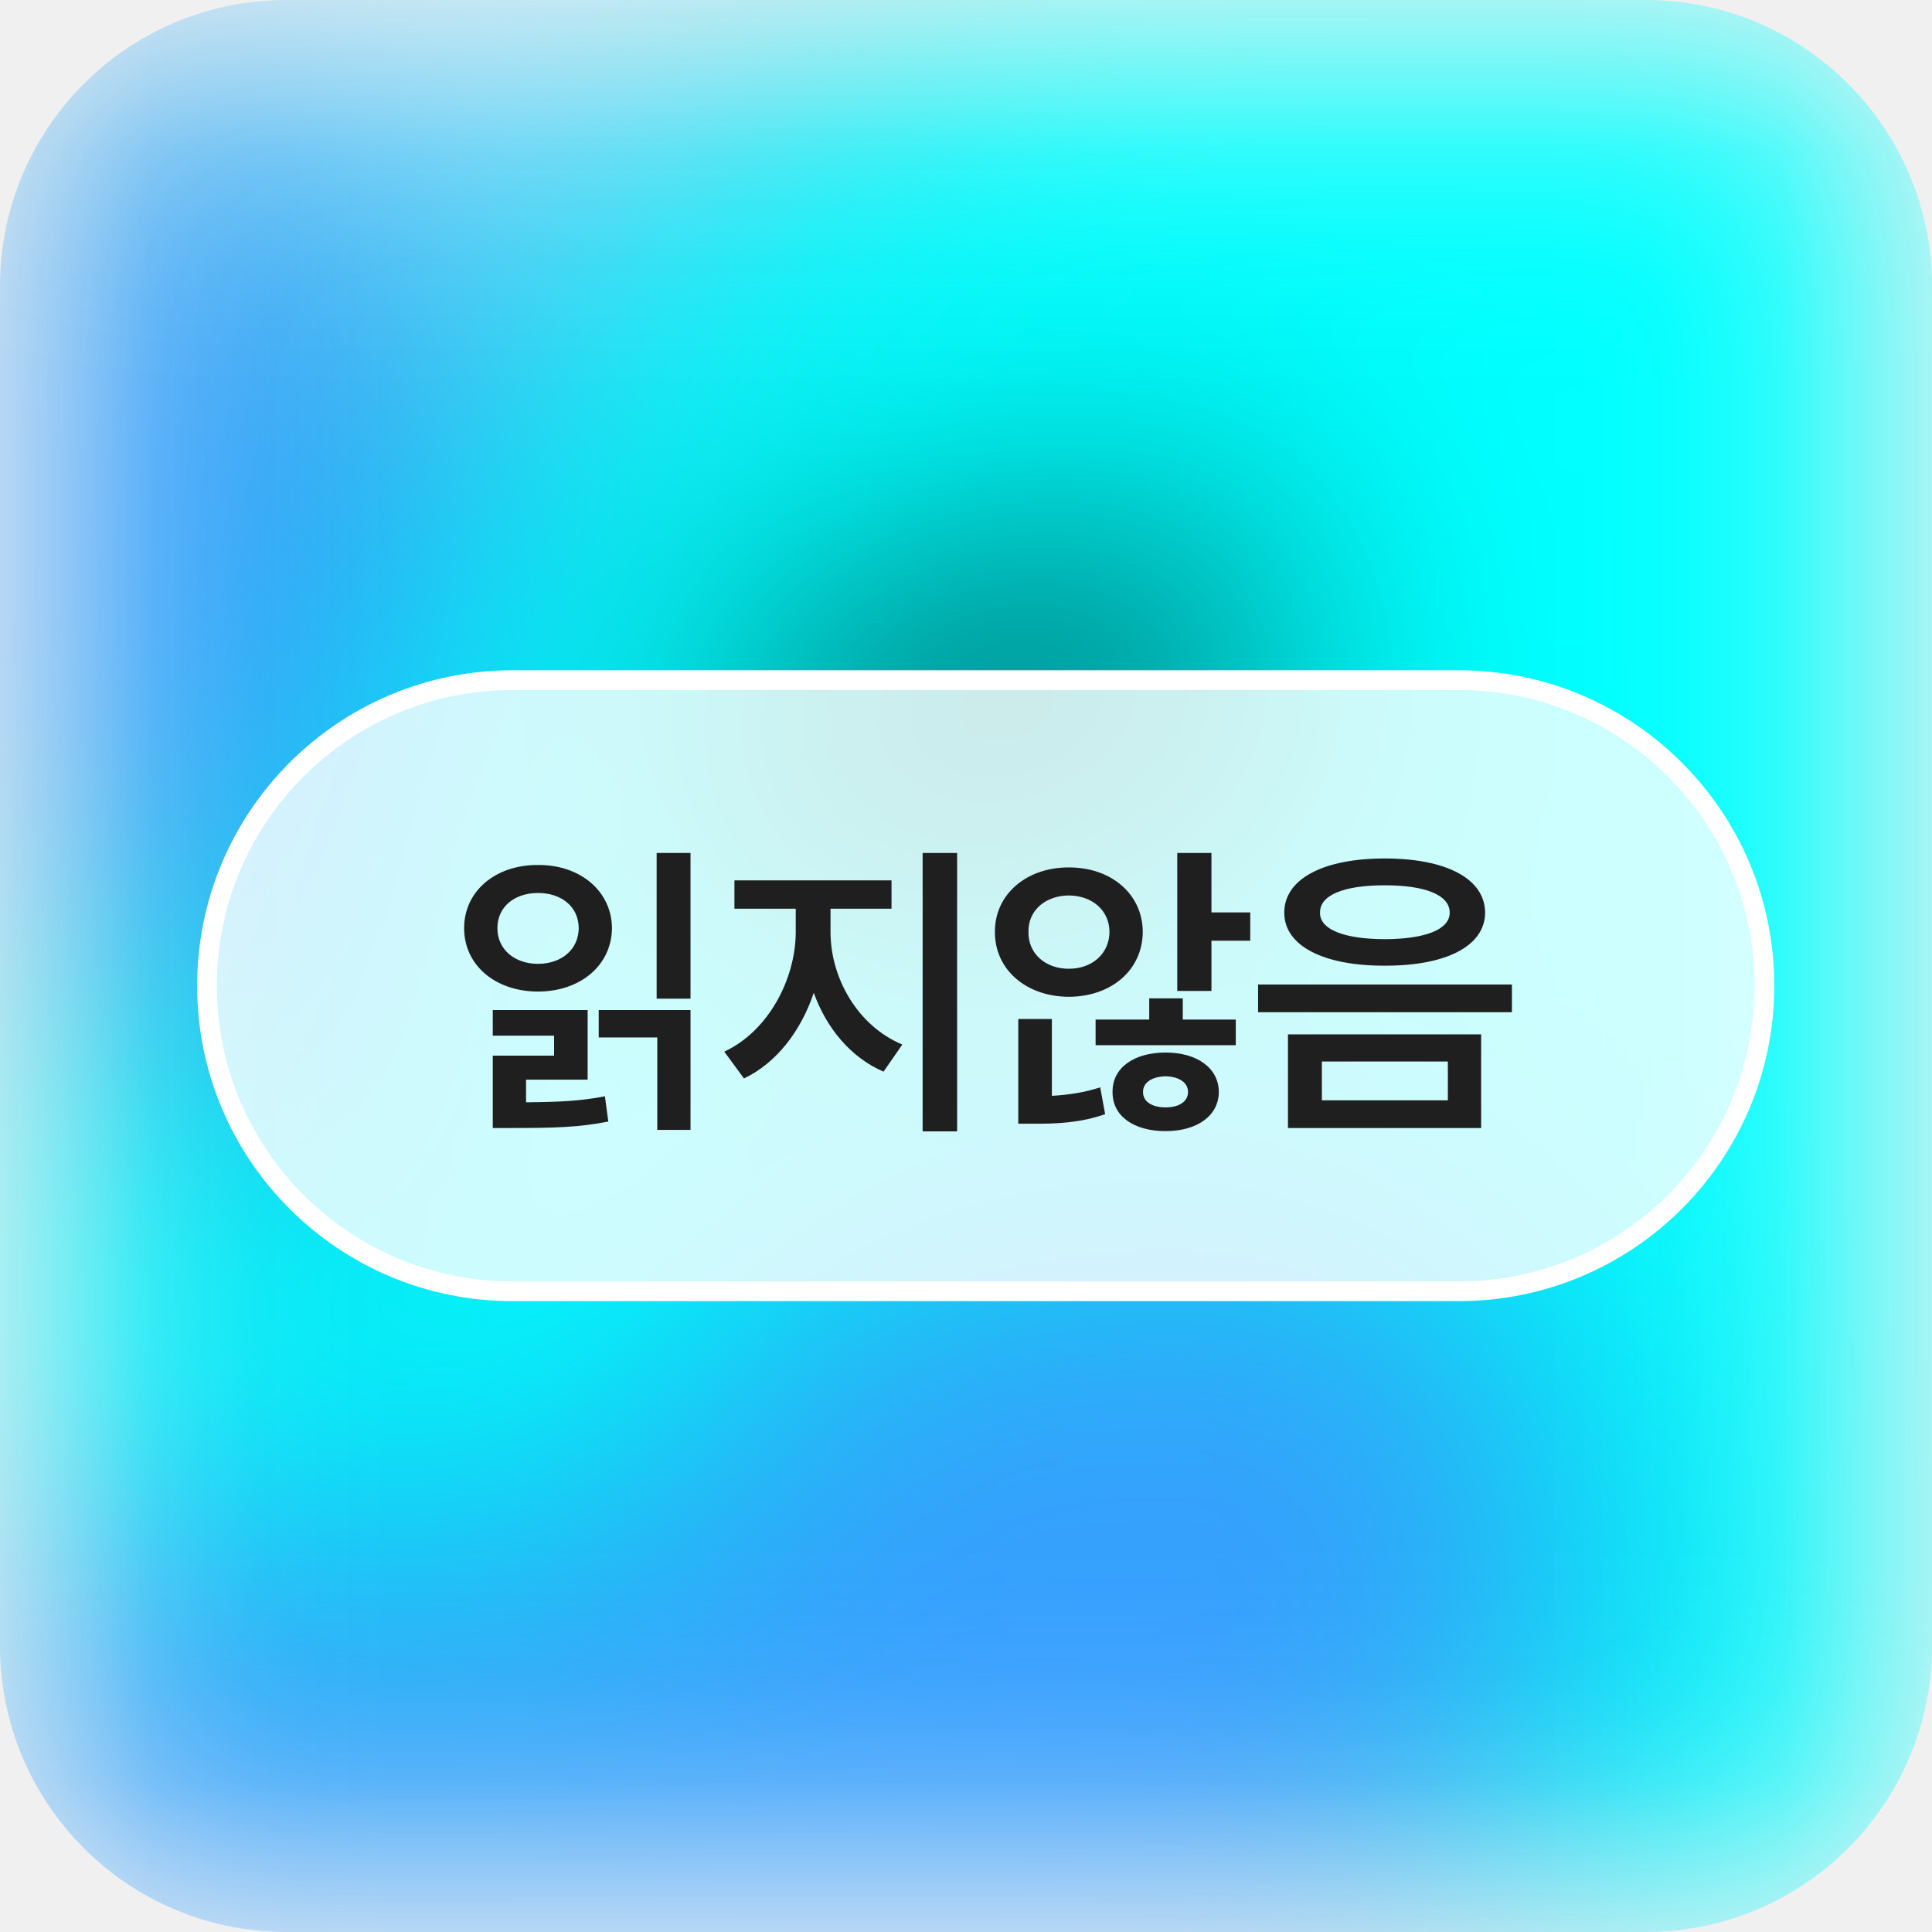
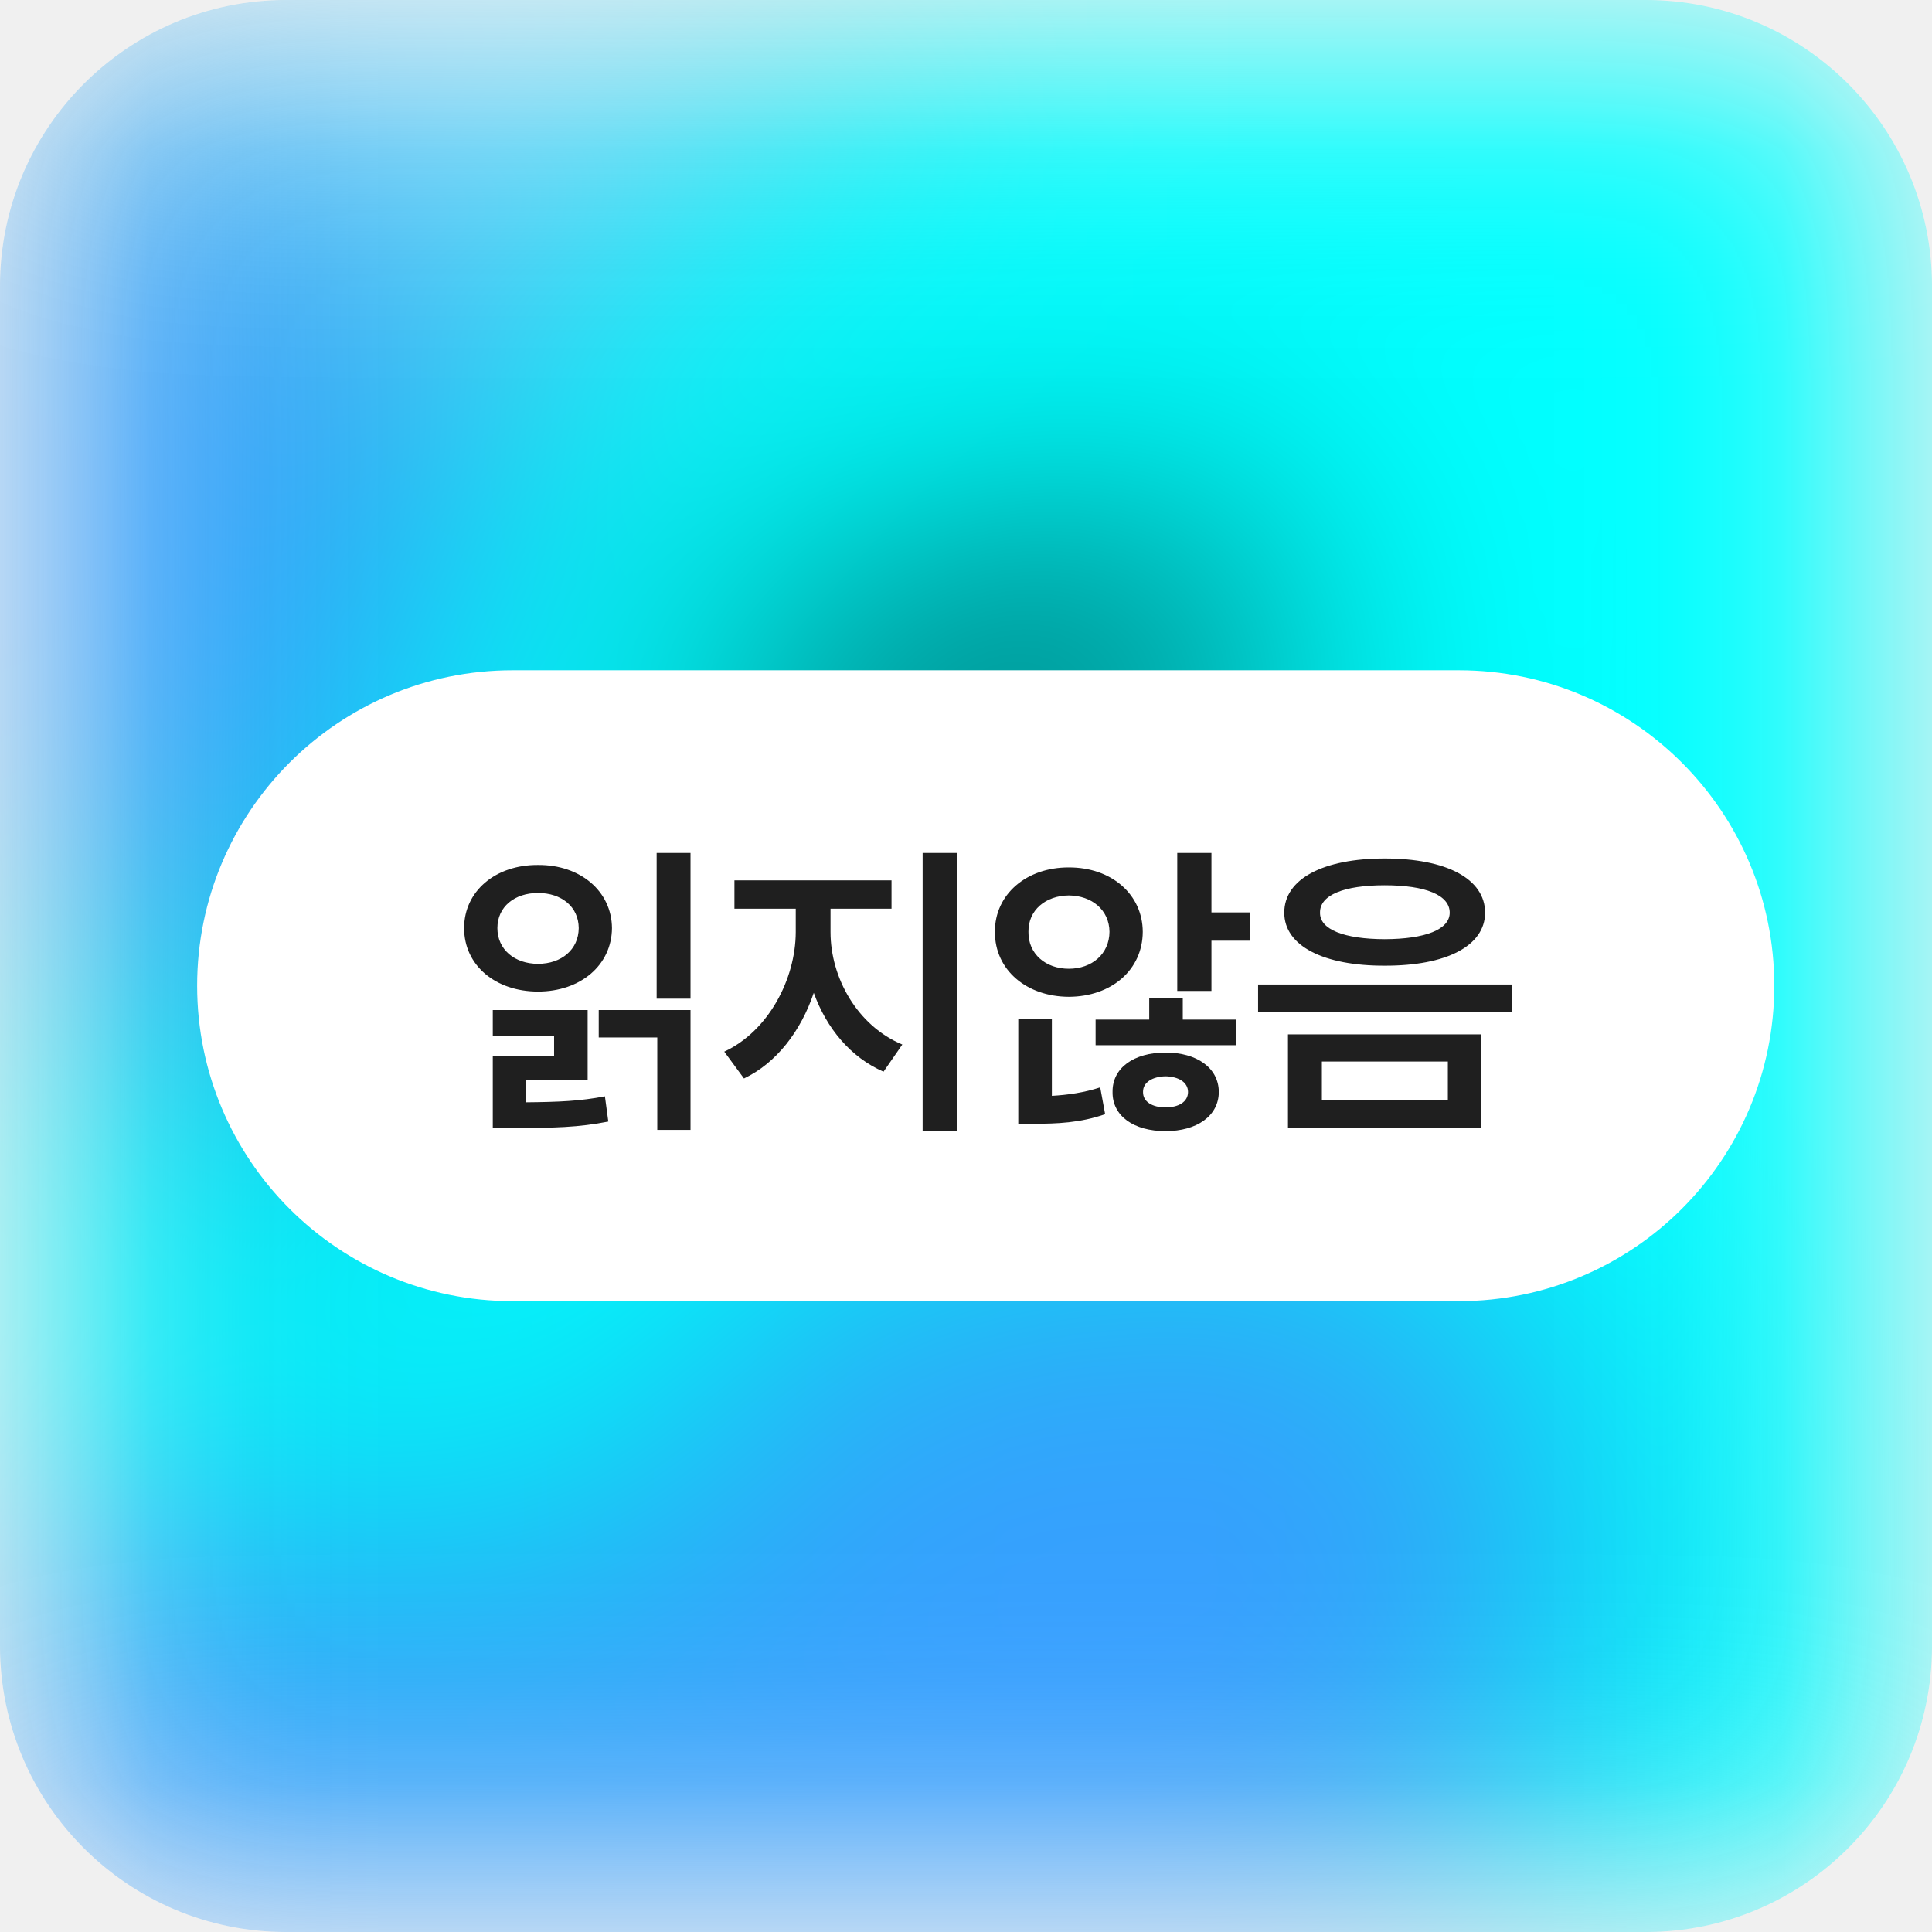
<svg xmlns="http://www.w3.org/2000/svg" width="49" height="49" viewBox="0 0 49 49" fill="none">
  <g clip-path="url(#clip0_1440_9798)">
    <g filter="url(#filter0_f_1440_9798)">
      <mask id="mask0_1440_9798" style="mask-type:alpha" maskUnits="userSpaceOnUse" x="-68" y="-37" width="146" height="93">
        <rect x="-67.574" y="-36.308" width="145.129" height="91.66" rx="6.79" fill="white" />
      </mask>
      <g mask="url(#mask0_1440_9798)">
        <mask id="mask1_1440_9798" style="mask-type:alpha" maskUnits="userSpaceOnUse" x="-68" y="-37" width="146" height="93">
          <rect x="-67.574" y="-36.308" width="145.129" height="91.66" rx="6.79" fill="white" />
        </mask>
        <g mask="url(#mask1_1440_9798)">
          <rect x="-67.574" y="-36.308" width="145.129" height="91.66" fill="url(#paint0_linear_1440_9798)" />
          <path d="M11.894 12.716C16.118 4.742 24.039 -0.991 33.696 -2.557C47.846 -4.854 61.856 3.1 66.88 16.28C72.082 29.915 67.191 44.975 55.005 52.854C47.388 57.779 37.81 58.864 29.355 56.172C29.104 55.315 28.809 54.465 28.471 53.624L26.921 49.764C28.403 49.392 29.893 49.112 31.44 49.044C32.38 48.998 33.336 48.642 34.238 48.289C37.708 46.924 40.02 43.561 39.941 39.837C39.854 35.686 37.454 32.311 33.73 31.113C31.315 30.34 29.055 30.719 26.901 32.034C26.56 32.243 25.973 32.36 25.631 32.216C22.086 30.688 18.287 32.895 18.105 36.793C18.037 38.287 17.46 38.67 16.156 38.889C10.654 39.83 5.244 39.447 -0.144 38.082C-1.115 37.836 -2.15 37.839 -3.151 37.691C-4.796 37.445 -6.544 37.445 -8.053 36.85C-10.946 35.705 -11.8 33.16 -11.712 30.237C-11.64 27.738 -10.628 25.774 -8.235 24.792C-6.419 24.053 -4.531 24.307 -2.688 24.823C-2.476 24.88 -0.102 25.304 -0.102 25.304C-0.102 25.304 0.55 22.916 2.98 23.006C4.212 23.067 5.191 24.023 5.278 25.251C5.361 26.434 5.255 27.647 5.111 28.83C4.956 30.101 5.111 30.54 6.404 30.59C6.95 30.609 8.015 30.635 8.759 30.65C9.115 30.658 9.369 30.302 9.236 29.968C8.971 29.285 8.634 28.095 8.577 26.347C8.558 21.391 9.748 16.758 11.898 12.705L11.894 12.716Z" fill="#00FFFF" />
          <path d="M26.916 49.768C24.899 50.264 22.901 50.939 20.812 51.5C20.698 51.527 20.668 51.675 20.759 51.747C20.956 51.91 21.074 52.008 21.199 52.096C23.705 53.893 26.465 55.254 29.355 56.172C33.317 69.677 26.443 84.241 13.111 89.595C9.733 90.952 6.248 91.593 2.817 91.593C-8.148 91.593 -18.526 85.03 -22.86 74.231L-38.288 35.818C-43.979 21.645 -37.101 5.542 -22.928 -0.153C-9.616 -5.495 5.403 0.249 11.89 12.716C9.741 16.769 8.55 21.402 8.569 26.358C8.626 28.106 8.963 29.3 9.229 29.979C9.358 30.313 9.104 30.666 8.751 30.662C8.008 30.643 6.942 30.62 6.396 30.601C5.1 30.552 4.948 30.112 5.103 28.842C5.247 27.659 5.354 26.449 5.27 25.262C5.183 24.034 4.205 23.078 2.972 23.018C0.542 22.927 -0.11 25.316 -0.11 25.316C-0.11 25.316 -2.484 24.891 -2.696 24.834C-4.539 24.318 -6.423 24.064 -8.243 24.804C-10.636 25.782 -11.648 27.746 -11.72 30.248C-11.807 33.168 -10.954 35.712 -8.061 36.861C-6.552 37.456 -4.804 37.456 -3.159 37.703C-2.158 37.851 -1.126 37.847 -0.152 38.093C5.232 39.458 10.647 39.841 16.148 38.901C17.453 38.677 18.029 38.294 18.097 36.804C18.279 32.906 22.078 30.7 25.624 32.228C25.965 32.372 26.552 32.254 26.894 32.046C29.047 30.73 31.307 30.351 33.722 31.124C37.442 32.319 39.846 35.693 39.933 39.849C40.013 43.572 37.696 46.935 34.23 48.3C33.332 48.653 32.376 49.009 31.432 49.055C29.885 49.123 28.395 49.4 26.913 49.775L26.916 49.768Z" fill="#37A0FF" />
          <path d="M29.351 56.172C33.313 69.677 26.439 84.241 13.107 89.595C9.729 90.952 6.245 91.593 2.813 91.593C-8.152 91.593 -18.53 85.03 -22.864 74.231L-38.288 35.818C-43.979 21.645 -37.101 5.542 -22.928 -0.153C-9.616 -5.495 5.403 0.249 11.89 12.716" stroke="black" stroke-width="0.289" stroke-miterlimit="10" />
          <path d="M29.351 56.172C26.462 55.254 23.701 53.893 21.195 52.096C21.07 52.008 20.956 51.91 20.755 51.747C20.668 51.675 20.698 51.527 20.808 51.5C22.897 50.939 24.895 50.264 26.913 49.767C28.395 49.396 29.885 49.115 31.432 49.047C32.373 49.002 33.328 48.645 34.23 48.292C37.7 46.928 40.013 43.564 39.933 39.841C39.846 35.689 37.446 32.315 33.722 31.116C31.307 30.343 29.047 30.722 26.894 32.038C26.552 32.246 25.965 32.364 25.623 32.22C22.078 30.692 18.279 32.899 18.097 36.796C18.029 38.29 17.453 38.673 16.148 38.893C10.647 39.833 5.236 39.45 -0.152 38.086C-1.123 37.839 -2.158 37.843 -3.159 37.695C-4.804 37.449 -6.552 37.449 -8.061 36.853C-10.954 35.708 -11.807 33.164 -11.72 30.241C-11.648 27.742 -10.636 25.778 -8.243 24.796C-6.427 24.056 -4.539 24.311 -2.696 24.826C-2.484 24.883 -0.11 25.308 -0.11 25.308C-0.11 25.308 0.542 22.919 2.972 23.01C4.205 23.071 5.183 24.026 5.27 25.255C5.354 26.438 5.247 27.651 5.103 28.834C4.948 30.104 5.103 30.544 6.396 30.593C6.942 30.612 8.008 30.639 8.751 30.654C9.107 30.662 9.361 30.305 9.229 29.971C8.963 29.289 8.626 28.098 8.569 26.35C8.55 21.395 9.74 16.762 11.89 12.708C16.114 4.734 24.035 -0.998 33.692 -2.564C47.842 -4.862 61.852 3.093 66.876 16.272C72.078 29.907 67.187 44.967 55.001 52.846C47.384 57.772 37.806 58.856 29.351 56.164V56.172Z" stroke="black" stroke-width="0.297" stroke-miterlimit="10" />
          <path d="M20.797 25.156C23.402 25.721 26.219 25.85 28.725 24.808C30.712 23.981 32.407 22.457 33.18 20.421C33.241 20.265 32.991 20.201 32.934 20.352C32.16 22.389 30.401 23.894 28.395 24.663C25.995 25.585 23.334 25.445 20.865 24.906C20.706 24.872 20.634 25.118 20.797 25.153V25.156Z" fill="black" />
          <path d="M31.095 19.624C31.816 20.428 32.987 20.64 33.95 20.163C34.098 20.09 33.969 19.867 33.821 19.943C32.957 20.371 31.918 20.159 31.277 19.446C31.167 19.321 30.985 19.503 31.095 19.628V19.624Z" fill="black" />
          <path d="M23.079 14.452C22.374 14.248 21.566 14.699 20.899 15.556L21.646 16.621L20.16 16.818C20.035 17.106 19.921 17.413 19.83 17.736C19.208 19.889 19.659 21.907 20.834 22.244C22.01 22.581 23.462 21.11 24.084 18.96C24.706 16.807 24.255 14.79 23.079 14.452Z" fill="black" stroke="black" stroke-width="0.127" stroke-miterlimit="10" stroke-linecap="round" />
          <path d="M29.904 13.159C29.199 12.954 28.392 13.406 27.724 14.263L28.471 15.328L26.985 15.525C26.86 15.813 26.746 16.12 26.655 16.443C26.033 18.596 26.484 20.614 27.66 20.951C28.835 21.288 30.287 19.817 30.909 17.668C31.531 15.514 31.08 13.497 29.904 13.159Z" fill="black" stroke="black" stroke-width="0.127" stroke-miterlimit="10" stroke-linecap="round" />
        </g>
      </g>
    </g>
-     <rect x="5.25" y="17.25" width="39.5" height="15.5" rx="7.75" fill="white" fill-opacity="0.8" />
+     <rect x="5.25" y="17.25" width="39.5" height="15.5" rx="7.75" fill="white" fillOpacity="0.8" />
    <rect x="5.25" y="17.25" width="39.5" height="15.5" rx="7.75" stroke="white" stroke-width="0.5" />
    <path d="M17.513 21.633V25.328H16.654V21.633H17.513ZM11.771 23.539C11.771 22.602 12.568 21.93 13.646 21.938C14.717 21.93 15.513 22.602 15.521 23.539C15.513 24.484 14.717 25.148 13.646 25.148C12.568 25.148 11.771 24.484 11.771 23.539ZM12.498 28.609V26.773H14.053V26.266H12.498V25.617H14.904V27.383H13.342V27.957C14.181 27.949 14.713 27.926 15.342 27.805L15.428 28.445C14.674 28.594 14.06 28.609 12.951 28.609H12.498ZM12.615 23.539C12.615 24.082 13.053 24.445 13.646 24.445C14.24 24.445 14.674 24.082 14.678 23.539C14.674 22.996 14.24 22.648 13.646 22.648C13.053 22.648 12.615 22.996 12.615 23.539ZM15.185 26.312V25.617H17.513V28.656H16.67V26.312H15.185ZM21.064 23.641C21.064 24.797 21.744 26.016 22.885 26.492L22.408 27.18C21.572 26.816 20.963 26.078 20.639 25.18C20.314 26.148 19.693 26.961 18.869 27.352L18.369 26.672C19.482 26.156 20.178 24.84 20.182 23.641V23.047H18.627V22.328H22.611V23.047H21.064V23.641ZM23.4 28.695V21.633H24.275V28.695H23.4ZM27.108 22C28.186 21.996 28.979 22.68 28.983 23.633C28.979 24.602 28.186 25.277 27.108 25.281C26.037 25.277 25.229 24.602 25.233 23.633C25.229 22.68 26.037 21.996 27.108 22ZM25.826 28.5V25.844H26.678V27.793C27.08 27.77 27.498 27.711 27.904 27.578L28.029 28.258C27.404 28.477 26.803 28.504 26.201 28.5H25.826ZM26.084 23.633C26.076 24.195 26.522 24.57 27.108 24.57C27.693 24.57 28.135 24.195 28.139 23.633C28.135 23.082 27.693 22.715 27.108 22.711C26.522 22.715 26.076 23.082 26.084 23.633ZM27.787 26.508V25.859H29.147V25.32H29.998V25.859H31.342V26.508H27.787ZM28.217 27.695C28.209 27.082 28.76 26.695 29.561 26.695C30.354 26.695 30.908 27.082 30.912 27.695C30.908 28.305 30.354 28.688 29.561 28.688C28.756 28.688 28.209 28.305 28.217 27.695ZM28.99 27.695C28.986 27.945 29.229 28.086 29.561 28.086C29.893 28.086 30.131 27.945 30.131 27.695C30.131 27.449 29.893 27.305 29.561 27.297C29.229 27.305 28.986 27.449 28.99 27.695ZM29.858 25.133V21.633H30.725V23.141H31.709V23.859H30.725V25.133H29.858ZM35.119 21.773C36.682 21.773 37.662 22.285 37.666 23.148C37.662 23.992 36.682 24.496 35.119 24.492C33.572 24.496 32.572 23.992 32.572 23.148C32.572 22.285 33.572 21.773 35.119 21.773ZM31.908 25.672V24.969H38.346V25.672H31.908ZM32.666 28.609V26.234H37.565V28.609H32.666ZM33.479 23.148C33.471 23.574 34.088 23.816 35.119 23.82C36.151 23.816 36.768 23.574 36.768 23.148C36.768 22.699 36.151 22.453 35.119 22.453C34.088 22.453 33.471 22.699 33.479 23.148ZM33.526 27.906H36.721V26.922H33.526V27.906Z" fill="#1F1F1F" />
  </g>
  <defs>
    <filter id="filter0_f_1440_9798" x="-75.574" y="-44.308" width="161.128" height="107.66" filterUnits="userSpaceOnUse" color-interpolation-filters="sRGB">
      <feFlood flood-opacity="0" result="BackgroundImageFix" />
      <feBlend mode="normal" in="SourceGraphic" in2="BackgroundImageFix" result="shape" />
      <feGaussianBlur stdDeviation="4" result="effect1_foregroundBlur_1440_9798" />
    </filter>
    <linearGradient id="paint0_linear_1440_9798" x1="4.991" y1="-36.308" x2="4.991" y2="55.352" gradientUnits="userSpaceOnUse">
      <stop stop-color="#8CEEFF" />
      <stop offset="1" stop-color="#3AB7FF" />
    </linearGradient>
    <clipPath id="clip0_1440_9798">
      <rect width="49" height="49" rx="7.259" fill="white" />
    </clipPath>
  </defs>
</svg>
